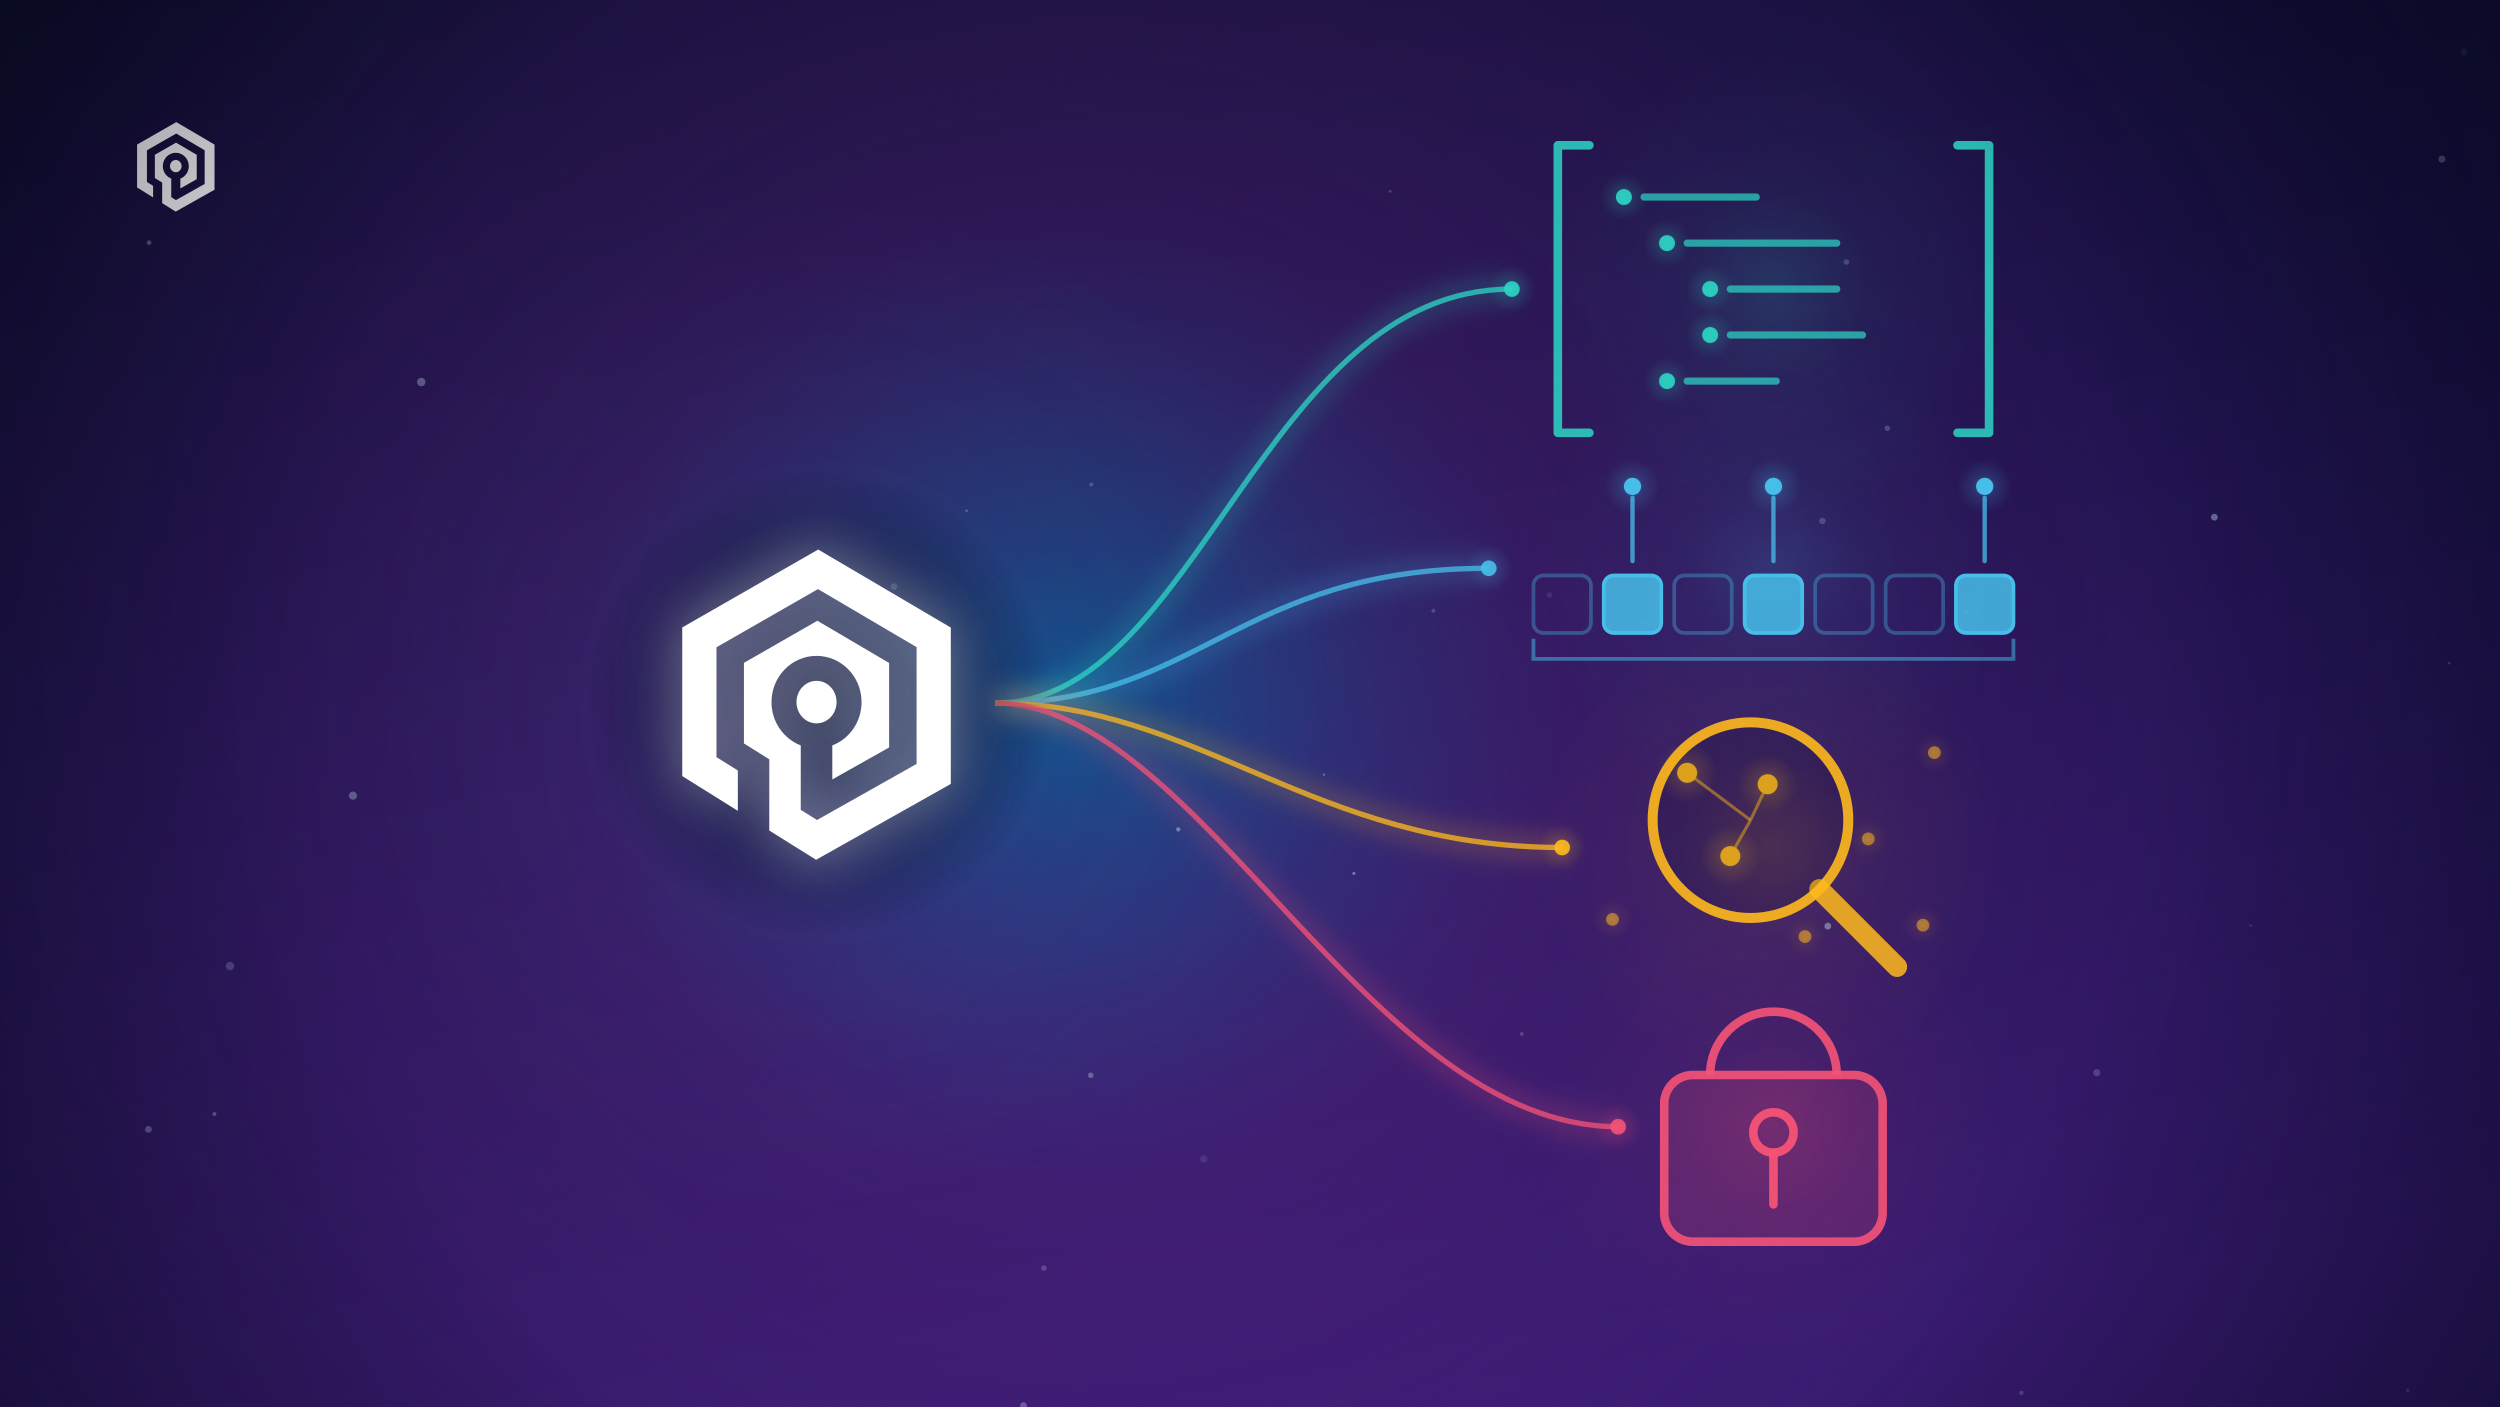
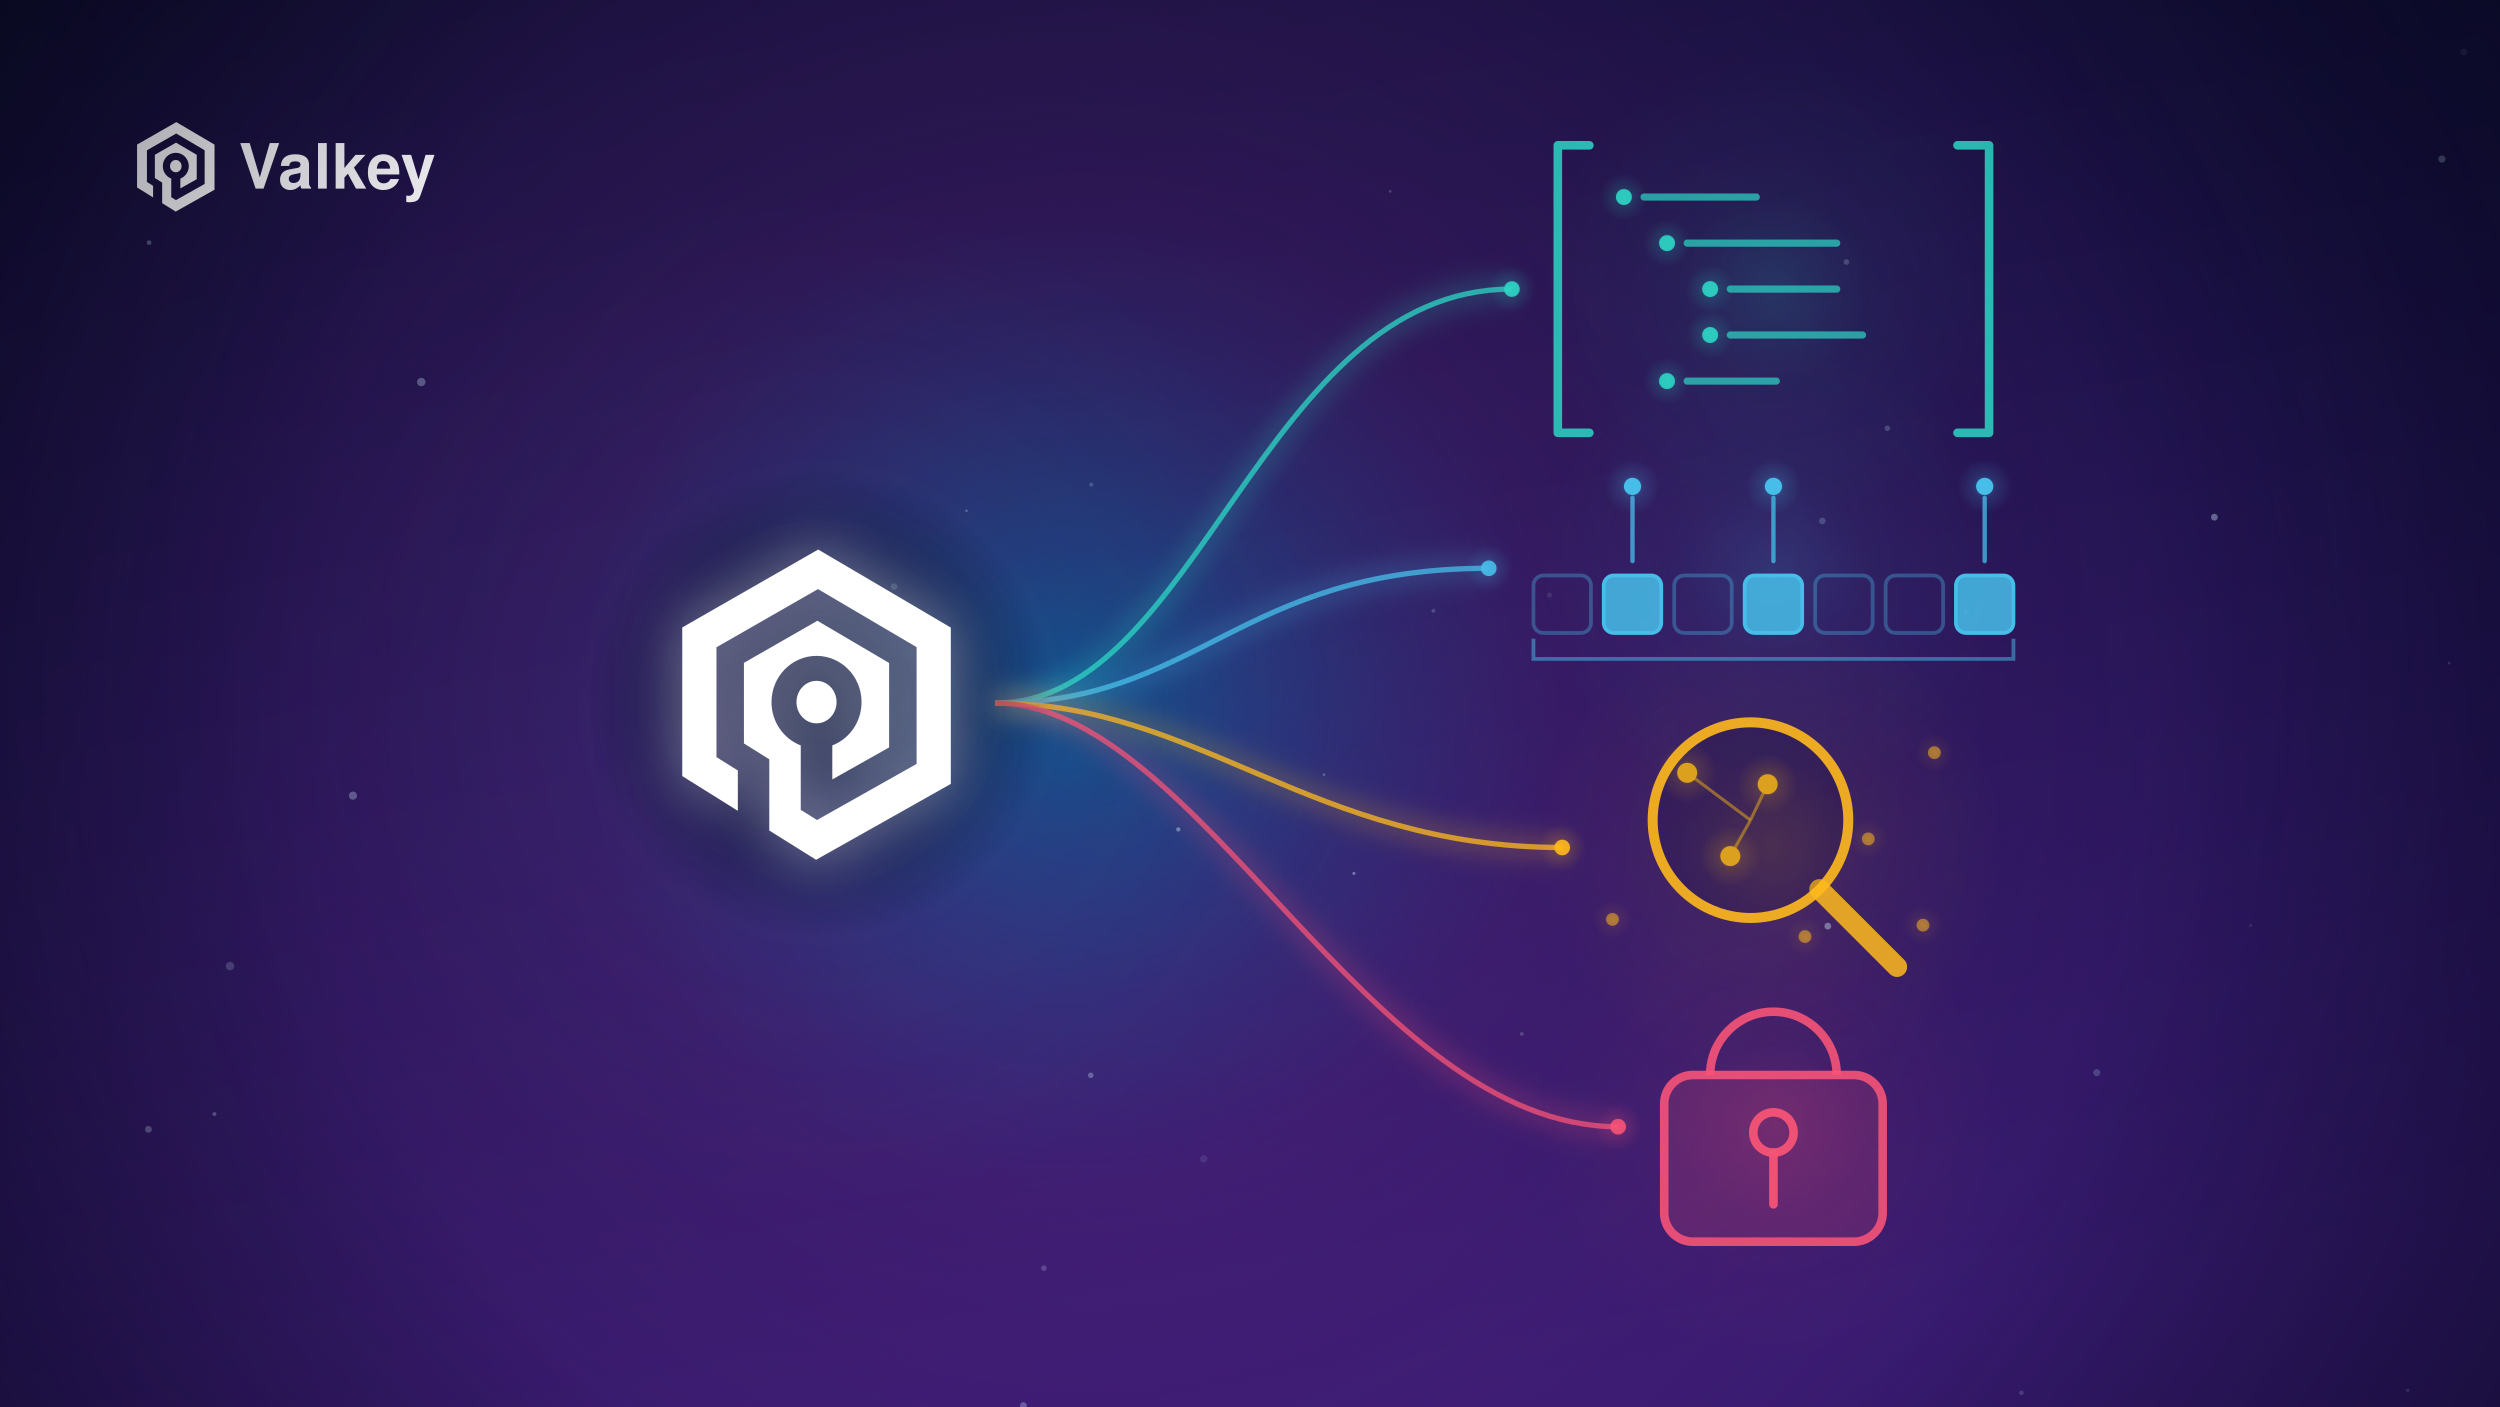
<svg xmlns="http://www.w3.org/2000/svg" width="1920" height="1080" viewBox="175 90 1600 900">
  <defs>
    <linearGradient id="sky" x1="0" y1="0" x2="0.32" y2="1">
      <stop offset="0" stop-color="#060A24" />
      <stop offset="0.48" stop-color="#171043" />
      <stop offset="1" stop-color="#301868" />
    </linearGradient>
    <radialGradient id="focus" gradientUnits="userSpaceOnUse" cx="860" cy="540" r="900">
      <stop offset="0" stop-color="#00A3E0" stop-opacity="0.42" />
      <stop offset="0.35" stop-color="#963CBD" stop-opacity="0.20" />
      <stop offset="1" stop-color="#963CBD" stop-opacity="0" />
    </radialGradient>
    <radialGradient id="vignette" gradientUnits="userSpaceOnUse" cx="960" cy="540" r="1180">
      <stop offset="0.5" stop-color="#03040F" stop-opacity="0" />
      <stop offset="1" stop-color="#03040F" stop-opacity="0.8" />
    </radialGradient>
    <radialGradient id="scrim">
      <stop offset="0" stop-color="#060A24" stop-opacity="0.72" />
      <stop offset="0.6" stop-color="#060A24" stop-opacity="0.45" />
      <stop offset="1" stop-color="#060A24" stop-opacity="0" />
    </radialGradient>
    <filter id="grain" x="0" y="0" width="100%" height="100%">
      <feTurbulence type="fractalNoise" baseFrequency="0.85" numOctaves="4" stitchTiles="stitch" />
      <feColorMatrix type="saturate" values="0" />
    </filter>
    <radialGradient id="h-cyan">
      <stop offset="0" stop-color="#46BDE9" stop-opacity="0.75" />
      <stop offset="0.4" stop-color="#46BDE9" stop-opacity="0.22" />
      <stop offset="1" stop-color="#46BDE9" stop-opacity="0" />
    </radialGradient>
    <radialGradient id="h-ice">
      <stop offset="0" stop-color="#CCF1FF" stop-opacity="0.75" />
      <stop offset="0.4" stop-color="#CCF1FF" stop-opacity="0.22" />
      <stop offset="1" stop-color="#CCF1FF" stop-opacity="0" />
    </radialGradient>
    <radialGradient id="h-mint">
      <stop offset="0" stop-color="#2CD5C4" stop-opacity="0.75" />
      <stop offset="0.4" stop-color="#2CD5C4" stop-opacity="0.22" />
      <stop offset="1" stop-color="#2CD5C4" stop-opacity="0" />
    </radialGradient>
    <radialGradient id="h-coral">
      <stop offset="0" stop-color="#F65275" stop-opacity="0.75" />
      <stop offset="0.4" stop-color="#F65275" stop-opacity="0.22" />
      <stop offset="1" stop-color="#F65275" stop-opacity="0" />
    </radialGradient>
    <radialGradient id="h-violet">
      <stop offset="0" stop-color="#963CBD" stop-opacity="0.75" />
      <stop offset="0.4" stop-color="#963CBD" stop-opacity="0.22" />
      <stop offset="1" stop-color="#963CBD" stop-opacity="0" />
    </radialGradient>
    <radialGradient id="h-gold">
      <stop offset="0" stop-color="#FFB81C" stop-opacity="0.75" />
      <stop offset="0.4" stop-color="#FFB81C" stop-opacity="0.22" />
      <stop offset="1" stop-color="#FFB81C" stop-opacity="0" />
    </radialGradient>
    <filter id="blur3" x="-70%" y="-70%" width="240%" height="240%">
      <feGaussianBlur stdDeviation="3" />
    </filter>
    <filter id="blur8" x="-70%" y="-70%" width="240%" height="240%">
      <feGaussianBlur stdDeviation="8" />
    </filter>
    <filter id="blur18" x="-70%" y="-70%" width="240%" height="240%">
      <feGaussianBlur stdDeviation="18" />
    </filter>
    <filter id="blur40" x="-70%" y="-70%" width="240%" height="240%">
      <feGaussianBlur stdDeviation="40" />
    </filter>
  </defs>
  <rect width="1920" height="1080" fill="url(#sky)" />
  <rect width="1920" height="1080" fill="url(#focus)" />
  <g>
    <circle cx="824.9" cy="44" r="1.3" fill="#CCF1FF" opacity="0.3" />
    <circle cx="880.7" cy="996.2" r="1.8" fill="#CCF1FF" opacity="0.3" />
    <circle cx="1737.8" cy="191.8" r="2.3" fill="#CCF1FF" opacity="0.3" />
    <circle cx="1565.4" cy="64.9" r="2.4" fill="#CCF1FF" opacity="0.1" />
    <circle cx="98.4" cy="184.7" r="1.2" fill="#CCF1FF" opacity="0.4" />
    <circle cx="1919.4" cy="388" r="1.3" fill="#CCF1FF" opacity="0.1" />
    <circle cx="1092.4" cy="480.9" r="1.3" fill="#CCF1FF" opacity="0.2" />
    <circle cx="1185.5" cy="1049.9" r="1" fill="#CCF1FF" opacity="0.3" />
    <circle cx="1394" cy="85.8" r="1.7" fill="#CCF1FF" opacity="0.3" />
    <circle cx="21.1" cy="242.6" r="1" fill="#CCF1FF" opacity="0.2" />
    <circle cx="444.6" cy="334.5" r="2.7" fill="#CCF1FF" opacity="0.3" />
    <circle cx="1022.4" cy="585.8" r="0.8" fill="#CCF1FF" opacity="0.3" />
    <circle cx="1433.1" cy="481.5" r="0.9" fill="#CCF1FF" opacity="0.3" />
    <circle cx="505.3" cy="84.3" r="2.5" fill="#CCF1FF" opacity="0.2" />
    <circle cx="1341.3" cy="423.4" r="2.1" fill="#CCF1FF" opacity="0.2" />
    <circle cx="330.8" cy="1041.1" r="2.4" fill="#CCF1FF" opacity="0.3" />
    <circle cx="1751.9" cy="123.3" r="2.2" fill="#CCF1FF" opacity="0.1" />
    <circle cx="1356.7" cy="257.7" r="1.8" fill="#CCF1FF" opacity="0.2" />
    <circle cx="873.4" cy="400.1" r="1.3" fill="#CCF1FF" opacity="0.2" />
    <circle cx="832.5" cy="996.1" r="1.5" fill="#CCF1FF" opacity="0.2" />
    <circle cx="1592.6" cy="9.1" r="1.6" fill="#CCF1FF" opacity="0.4" />
    <circle cx="270.4" cy="245.3" r="1.5" fill="#CCF1FF" opacity="0.3" />
    <circle cx="400.9" cy="599.2" r="2.6" fill="#CCF1FF" opacity="0.3" />
    <circle cx="270" cy="812.8" r="2.2" fill="#CCF1FF" opacity="0.3" />
    <circle cx="1799" cy="968.1" r="2.7" fill="#CCF1FF" opacity="0.3" />
    <circle cx="1592.2" cy="421" r="2.2" fill="#CCF1FF" opacity="0.4" />
    <circle cx="1382.9" cy="364.1" r="1.8" fill="#CCF1FF" opacity="0.2" />
    <circle cx="312.2" cy="803" r="1.3" fill="#CCF1FF" opacity="0.3" />
    <circle cx="1615.4" cy="682.3" r="1.1" fill="#CCF1FF" opacity="0.1" />
    <circle cx="747.2" cy="465.4" r="2.1" fill="#CCF1FF" opacity="0.3" />
    <circle cx="115" cy="862.2" r="2.2" fill="#CCF1FF" opacity="0.2" />
    <circle cx="1034.7" cy="1065.8" r="1.2" fill="#CCF1FF" opacity="0.2" />
    <circle cx="322.2" cy="708.3" r="2.7" fill="#CCF1FF" opacity="0.2" />
    <circle cx="830" cy="989.6" r="2.2" fill="#CCF1FF" opacity="0.3" />
    <circle cx="111" cy="785.3" r="2.6" fill="#CCF1FF" opacity="0.2" />
    <circle cx="131.4" cy="266.3" r="1.5" fill="#CCF1FF" opacity="0.3" />
    <circle cx="1516.9" cy="776.5" r="2.3" fill="#CCF1FF" opacity="0.2" />
    <circle cx="929.1" cy="620.8" r="1.4" fill="#CCF1FF" opacity="0.4" />
    <circle cx="1149" cy="751.7" r="1.2" fill="#CCF1FF" opacity="0.2" />
    <circle cx="1344.8" cy="682.7" r="2.2" fill="#CCF1FF" opacity="0.4" />
    <circle cx="1166.7" cy="470.9" r="1.7" fill="#CCF1FF" opacity="0.1" />
    <circle cx="793.6" cy="416.9" r="0.8" fill="#CCF1FF" opacity="0.3" />
    <circle cx="1341.7" cy="11.8" r="1.2" fill="#CCF1FF" opacity="0.1" />
    <circle cx="945.4" cy="831.7" r="2.4" fill="#CCF1FF" opacity="0.1" />
    <circle cx="1471.5" cy="38" r="2.5" fill="#CCF1FF" opacity="0.2" />
    <circle cx="1468.7" cy="981.4" r="1.4" fill="#CCF1FF" opacity="0.2" />
    <circle cx="1064.7" cy="212.5" r="0.9" fill="#CCF1FF" opacity="0.2" />
    <circle cx="843.1" cy="901.6" r="1.8" fill="#CCF1FF" opacity="0.2" />
    <circle cx="1716" cy="979.8" r="1.1" fill="#CCF1FF" opacity="0.2" />
    <circle cx="1041.5" cy="649" r="1" fill="#CCF1FF" opacity="0.4" />
    <circle cx="554.6" cy="1059.1" r="1" fill="#CCF1FF" opacity="0.3" />
    <circle cx="873.1" cy="778.2" r="1.8" fill="#CCF1FF" opacity="0.3" />
    <circle cx="43.2" cy="170.4" r="1.3" fill="#CCF1FF" opacity="0.4" />
    <circle cx="1742.4" cy="514.4" r="0.9" fill="#CCF1FF" opacity="0.2" />
    <circle cx="105.1" cy="86.6" r="1.3" fill="#CCF1FF" opacity="0.2" />
  </g>
  <circle cx="700" cy="540" r="330" fill="url(#h-cyan)" opacity="0.18" />
  <circle cx="1310" cy="275" r="150" fill="url(#h-mint)" opacity="0.22" />
  <circle cx="1310" cy="453.7" r="150" fill="url(#h-cyan)" opacity="0.22" />
  <circle cx="1310" cy="632.4" r="150" fill="url(#h-gold)" opacity="0.22" />
  <circle cx="1310" cy="811.1" r="150" fill="url(#h-coral)" opacity="0.22" />
  <g>
    <path d="M 812 540 C 942 540 982.6 275 1142.6 275" fill="none" stroke="#2CD5C4" stroke-width="14" opacity="0.22" filter="url(#blur8)" />
    <path d="M 812 540 C 942 540 982.6 275 1142.6 275" fill="none" stroke="#2CD5C4" stroke-width="3.4" opacity="0.75" />
    <circle cx="1142.6" cy="275" r="15" fill="url(#h-mint)" opacity="0.6" />
    <circle cx="1142.6" cy="275" r="5" fill="#2CD5C4" opacity="0.9" />
    <path d="M 812 540 C 942 540 967.8 453.7 1127.8 453.7" fill="none" stroke="#46BDE9" stroke-width="14" opacity="0.22" filter="url(#blur8)" />
    <path d="M 812 540 C 942 540 967.8 453.7 1127.8 453.7" fill="none" stroke="#46BDE9" stroke-width="3.4" opacity="0.75" />
    <circle cx="1127.8" cy="453.7" r="15" fill="url(#h-cyan)" opacity="0.6" />
    <circle cx="1127.8" cy="453.7" r="5" fill="#46BDE9" opacity="0.9" />
    <path d="M 812 540 C 942 540 1014.8 632.4 1174.8 632.4" fill="none" stroke="#FFB81C" stroke-width="14" opacity="0.22" filter="url(#blur8)" />
    <path d="M 812 540 C 942 540 1014.8 632.4 1174.8 632.4" fill="none" stroke="#FFB81C" stroke-width="3.4" opacity="0.75" />
    <circle cx="1174.8" cy="632.4" r="15" fill="url(#h-gold)" opacity="0.6" />
    <circle cx="1174.8" cy="632.4" r="5" fill="#FFB81C" opacity="0.9" />
    <path d="M 812 540 C 942 540 1050.6 811.1 1210.6 811.1" fill="none" stroke="#F65275" stroke-width="14" opacity="0.22" filter="url(#blur8)" />
    <path d="M 812 540 C 942 540 1050.6 811.1 1210.6 811.1" fill="none" stroke="#F65275" stroke-width="3.4" opacity="0.75" />
    <circle cx="1210.6" cy="811.1" r="15" fill="url(#h-coral)" opacity="0.6" />
    <circle cx="1210.6" cy="811.1" r="5" fill="#F65275" opacity="0.9" />
  </g>
  <circle cx="700" cy="540" r="150" fill="url(#scrim)" />
  <g filter="url(#blur18)" opacity="0.5">
    <g transform="translate(608.8 436) scale(2.8493)">
      <path d="M 13.482 60.695 L 0.998 52.884 L 0.998 19.503 L 31.528 2.001 L 61.318 19.532 L 61.318 54.645 L 31.055 71.689 L 20.548 65.116 L 20.548 51.041 L 20.548 49.12 L 14.852 45.556 L 14.852 27.453 L 31.346 17.997 L 47.464 27.482 L 47.464 46.451 L 34.703 53.638 L 34.703 45.999 C 38.529 44.526 41.274 40.739 41.274 36.27 C 41.274 30.511 36.713 25.884 31.158 25.884 C 25.603 25.884 21.042 30.511 21.042 36.27 C 21.042 40.739 23.787 44.526 27.612 45.999 L 27.612 60.474 L 31.261 62.756 L 53.635 50.155 L 53.635 23.925 L 31.477 10.885 L 8.681 23.954 L 8.681 48.629 L 13.482 51.633 L 13.482 60.695 Z M 31.158 31.498 C 33.672 31.498 35.66 33.664 35.66 36.27 C 35.66 38.877 33.672 41.043 31.158 41.043 C 28.644 41.043 26.656 38.877 26.656 36.27 C 26.656 33.664 28.644 31.498 31.158 31.498 Z" fill="#FFFFFF" fill-rule="evenodd" />
    </g>
  </g>
  <g>
    <g transform="translate(608.8 436) scale(2.8493)">
      <path d="M 13.482 60.695 L 0.998 52.884 L 0.998 19.503 L 31.528 2.001 L 61.318 19.532 L 61.318 54.645 L 31.055 71.689 L 20.548 65.116 L 20.548 51.041 L 20.548 49.12 L 14.852 45.556 L 14.852 27.453 L 31.346 17.997 L 47.464 27.482 L 47.464 46.451 L 34.703 53.638 L 34.703 45.999 C 38.529 44.526 41.274 40.739 41.274 36.27 C 41.274 30.511 36.713 25.884 31.158 25.884 C 25.603 25.884 21.042 30.511 21.042 36.27 C 21.042 40.739 23.787 44.526 27.612 45.999 L 27.612 60.474 L 31.261 62.756 L 53.635 50.155 L 53.635 23.925 L 31.477 10.885 L 8.681 23.954 L 8.681 48.629 L 13.482 51.633 L 13.482 60.695 Z M 31.158 31.498 C 33.672 31.498 35.66 33.664 35.66 36.27 C 35.66 38.877 33.672 41.043 31.158 41.043 C 28.644 41.043 26.656 38.877 26.656 36.27 C 26.656 33.664 28.644 31.498 31.158 31.498 Z" fill="#FFFFFF" fill-rule="evenodd" />
    </g>
  </g>
  <g>
    <path d="M 1192.2 183 L 1172 183 L 1172 367 L 1192.2 367" fill="none" stroke="#2CD5C4" stroke-width="5.5" stroke-linecap="round" stroke-linejoin="round" opacity="0.85" />
    <path d="M 1427.8 183 L 1448 183 L 1448 367 L 1427.8 367" fill="none" stroke="#2CD5C4" stroke-width="5.5" stroke-linecap="round" stroke-linejoin="round" opacity="0.85" />
    <line x1="1227.2" y1="216.1" x2="1299" y2="216.1" stroke="#2CD5C4" stroke-width="4.6" stroke-linecap="round" opacity="0.7" />
    <circle cx="1214.3" cy="216.1" r="15.2" fill="url(#h-mint)" opacity="0.6" />
    <circle cx="1214.3" cy="216.1" r="5.1" fill="#2CD5C4" opacity="0.9" />
    <line x1="1254.8" y1="245.6" x2="1350.5" y2="245.6" stroke="#2CD5C4" stroke-width="4.6" stroke-linecap="round" opacity="0.7" />
    <circle cx="1241.9" cy="245.6" r="15.2" fill="url(#h-mint)" opacity="0.6" />
    <circle cx="1241.9" cy="245.6" r="5.1" fill="#2CD5C4" opacity="0.9" />
    <line x1="1282.4" y1="275" x2="1350.5" y2="275" stroke="#2CD5C4" stroke-width="4.6" stroke-linecap="round" opacity="0.7" />
    <circle cx="1269.5" cy="275" r="15.2" fill="url(#h-mint)" opacity="0.6" />
    <circle cx="1269.5" cy="275" r="5.1" fill="#2CD5C4" opacity="0.9" />
    <line x1="1282.4" y1="304.4" x2="1367" y2="304.4" stroke="#2CD5C4" stroke-width="4.6" stroke-linecap="round" opacity="0.7" />
    <circle cx="1269.5" cy="304.4" r="15.2" fill="url(#h-mint)" opacity="0.6" />
    <circle cx="1269.5" cy="304.4" r="5.1" fill="#2CD5C4" opacity="0.9" />
    <line x1="1254.8" y1="333.9" x2="1311.8" y2="333.9" stroke="#2CD5C4" stroke-width="4.6" stroke-linecap="round" opacity="0.7" />
    <circle cx="1241.9" cy="333.9" r="15.2" fill="url(#h-mint)" opacity="0.6" />
    <circle cx="1241.9" cy="333.9" r="5.1" fill="#2CD5C4" opacity="0.9" />
    <rect x="1156.4" y="458.3" width="36.8" height="36.8" rx="6.4" fill="#46BDE9" fill-opacity="0" stroke="#46BDE9" stroke-width="2.4" opacity="0.34" />
    <rect x="1201.4" y="458.3" width="36.8" height="36.8" rx="6.4" fill="#46BDE9" fill-opacity="0.85" stroke="#46BDE9" stroke-width="2.4" opacity="1" />
    <rect x="1246.5" y="458.3" width="36.8" height="36.8" rx="6.4" fill="#46BDE9" fill-opacity="0" stroke="#46BDE9" stroke-width="2.4" opacity="0.34" />
    <rect x="1291.6" y="458.3" width="36.8" height="36.8" rx="6.4" fill="#46BDE9" fill-opacity="0.85" stroke="#46BDE9" stroke-width="2.4" opacity="1" />
    <rect x="1336.7" y="458.3" width="36.8" height="36.8" rx="6.4" fill="#46BDE9" fill-opacity="0" stroke="#46BDE9" stroke-width="2.4" opacity="0.34" />
    <rect x="1381.8" y="458.3" width="36.8" height="36.8" rx="6.4" fill="#46BDE9" fill-opacity="0" stroke="#46BDE9" stroke-width="2.4" opacity="0.34" />
    <rect x="1426.8" y="458.3" width="36.8" height="36.8" rx="6.4" fill="#46BDE9" fill-opacity="0.85" stroke="#46BDE9" stroke-width="2.4" opacity="1" />
    <line x1="1219.8" y1="408.6" x2="1219.8" y2="449.1" stroke="#46BDE9" stroke-width="2.8" stroke-linecap="round" opacity="0.75" />
    <circle cx="1219.8" cy="401.3" r="17.7" fill="url(#h-cyan)" opacity="0.7" />
    <circle cx="1219.8" cy="401.3" r="5.5" fill="#46BDE9" opacity="1" />
    <line x1="1310" y1="408.6" x2="1310" y2="449.1" stroke="#46BDE9" stroke-width="2.8" stroke-linecap="round" opacity="0.75" />
    <circle cx="1310" cy="401.3" r="17.7" fill="url(#h-cyan)" opacity="0.7" />
    <circle cx="1310" cy="401.3" r="5.5" fill="#46BDE9" opacity="1" />
    <line x1="1445.2" y1="408.6" x2="1445.2" y2="449.1" stroke="#46BDE9" stroke-width="2.8" stroke-linecap="round" opacity="0.75" />
    <circle cx="1445.2" cy="401.3" r="17.7" fill="url(#h-cyan)" opacity="0.7" />
    <circle cx="1445.2" cy="401.3" r="5.5" fill="#46BDE9" opacity="1" />
    <path d="M 1156.4 498.8 L 1156.4 511.7 L 1463.6 511.7 L 1463.6 498.8" fill="none" stroke="#46BDE9" stroke-width="2.4" opacity="0.5" />
    <circle cx="1207" cy="678.4" r="12.4" fill="url(#h-gold)" opacity="0.3" />
    <circle cx="1207" cy="678.4" r="4.1" fill="#FFB81C" opacity="0.5" />
    <line x1="1295.3" y1="614.9" x2="1254.8" y2="584.6" stroke="#FFB81C" stroke-width="2" opacity="0.55" />
    <circle cx="1254.8" cy="584.6" r="19.3" fill="url(#h-gold)" opacity="0.7" />
    <circle cx="1254.8" cy="584.6" r="6.4" fill="#FFB81C" opacity="1" />
    <line x1="1295.3" y1="614.9" x2="1282.4" y2="637.9" stroke="#FFB81C" stroke-width="2" opacity="0.55" />
    <circle cx="1282.4" cy="637.9" r="19.3" fill="url(#h-gold)" opacity="0.7" />
    <circle cx="1282.4" cy="637.9" r="6.4" fill="#FFB81C" opacity="1" />
    <line x1="1295.3" y1="614.9" x2="1306.3" y2="591.9" stroke="#FFB81C" stroke-width="2" opacity="0.55" />
    <circle cx="1306.3" cy="591.9" r="19.3" fill="url(#h-gold)" opacity="0.7" />
    <circle cx="1306.3" cy="591.9" r="6.4" fill="#FFB81C" opacity="1" />
    <circle cx="1330.2" cy="689.4" r="12.4" fill="url(#h-gold)" opacity="0.3" />
    <circle cx="1330.2" cy="689.4" r="4.1" fill="#FFB81C" opacity="0.5" />
    <circle cx="1370.7" cy="626.9" r="12.4" fill="url(#h-gold)" opacity="0.3" />
    <circle cx="1370.7" cy="626.9" r="4.1" fill="#FFB81C" opacity="0.5" />
    <circle cx="1405.7" cy="682.1" r="12.4" fill="url(#h-gold)" opacity="0.3" />
    <circle cx="1405.7" cy="682.1" r="4.1" fill="#FFB81C" opacity="0.5" />
    <circle cx="1413" cy="571.7" r="12.4" fill="url(#h-gold)" opacity="0.3" />
    <circle cx="1413" cy="571.7" r="4.1" fill="#FFB81C" opacity="0.5" />
    <line x1="1339.4" y1="659.1" x2="1389.1" y2="708.8" stroke="#FFB81C" stroke-width="12.9" stroke-linecap="round" opacity="0.85" />
    <circle cx="1295.3" cy="614.9" r="62.6" fill="#060A24" fill-opacity="0.16" stroke="#FFB81C" stroke-width="6.4" opacity="0.9" />
    <path d="M 1269.5 778 A 40.5 40.5 0 0 1 1350.5 778" fill="none" stroke="#F65275" stroke-width="5.5" opacity="0.9" />
    <rect x="1240.1" y="778" width="139.8" height="106.7" rx="18.4" fill="#F65275" fill-opacity="0.18" stroke="#F65275" stroke-width="5.5" opacity="0.9" />
    <circle cx="1310" cy="814.8" r="12.9" fill="none" stroke="#F65275" stroke-width="5.5" opacity="0.95" />
    <line x1="1310" y1="827.7" x2="1310" y2="860.8" stroke="#F65275" stroke-width="5.5" stroke-linecap="round" opacity="0.95" />
  </g>
  <g opacity="0.92">
    <g transform="translate(261.9 166.5) scale(0.8219)">
      <path d="M 13.482 60.695 L 0.998 52.884 L 0.998 19.503 L 31.528 2.001 L 61.318 19.532 L 61.318 54.645 L 31.055 71.689 L 20.548 65.116 L 20.548 51.041 L 20.548 49.12 L 14.852 45.556 L 14.852 27.453 L 31.346 17.997 L 47.464 27.482 L 47.464 46.451 L 34.703 53.638 L 34.703 45.999 C 38.529 44.526 41.274 40.739 41.274 36.27 C 41.274 30.511 36.713 25.884 31.158 25.884 C 25.603 25.884 21.042 30.511 21.042 36.27 C 21.042 40.739 23.787 44.526 27.612 45.999 L 27.612 60.474 L 31.261 62.756 L 53.635 50.155 L 53.635 23.925 L 31.477 10.885 L 8.681 23.954 L 8.681 48.629 L 13.482 51.633 L 13.482 60.695 Z M 31.158 31.498 C 33.672 31.498 35.66 33.664 35.66 36.27 C 35.66 38.877 33.672 41.043 31.158 41.043 C 28.644 41.043 26.656 38.877 26.656 36.27 C 26.656 33.664 28.644 31.498 31.158 31.498 Z" fill="#FFFFFF" fill-rule="evenodd" />
    </g>
+     <text x="327.8" y="210.7" fill="#FFFFFF" font-family="Helvetica Neue, Helvetica, Arial, sans-serif" font-size="40" font-weight="600" letter-spacing="0.5">Valkey</text>
  </g>
  <rect width="1920" height="1080" fill="url(#vignette)" />
  <rect width="1920" height="1080" filter="url(#grain)" opacity="0.055" style="mix-blend-mode:overlay" />
</svg>
